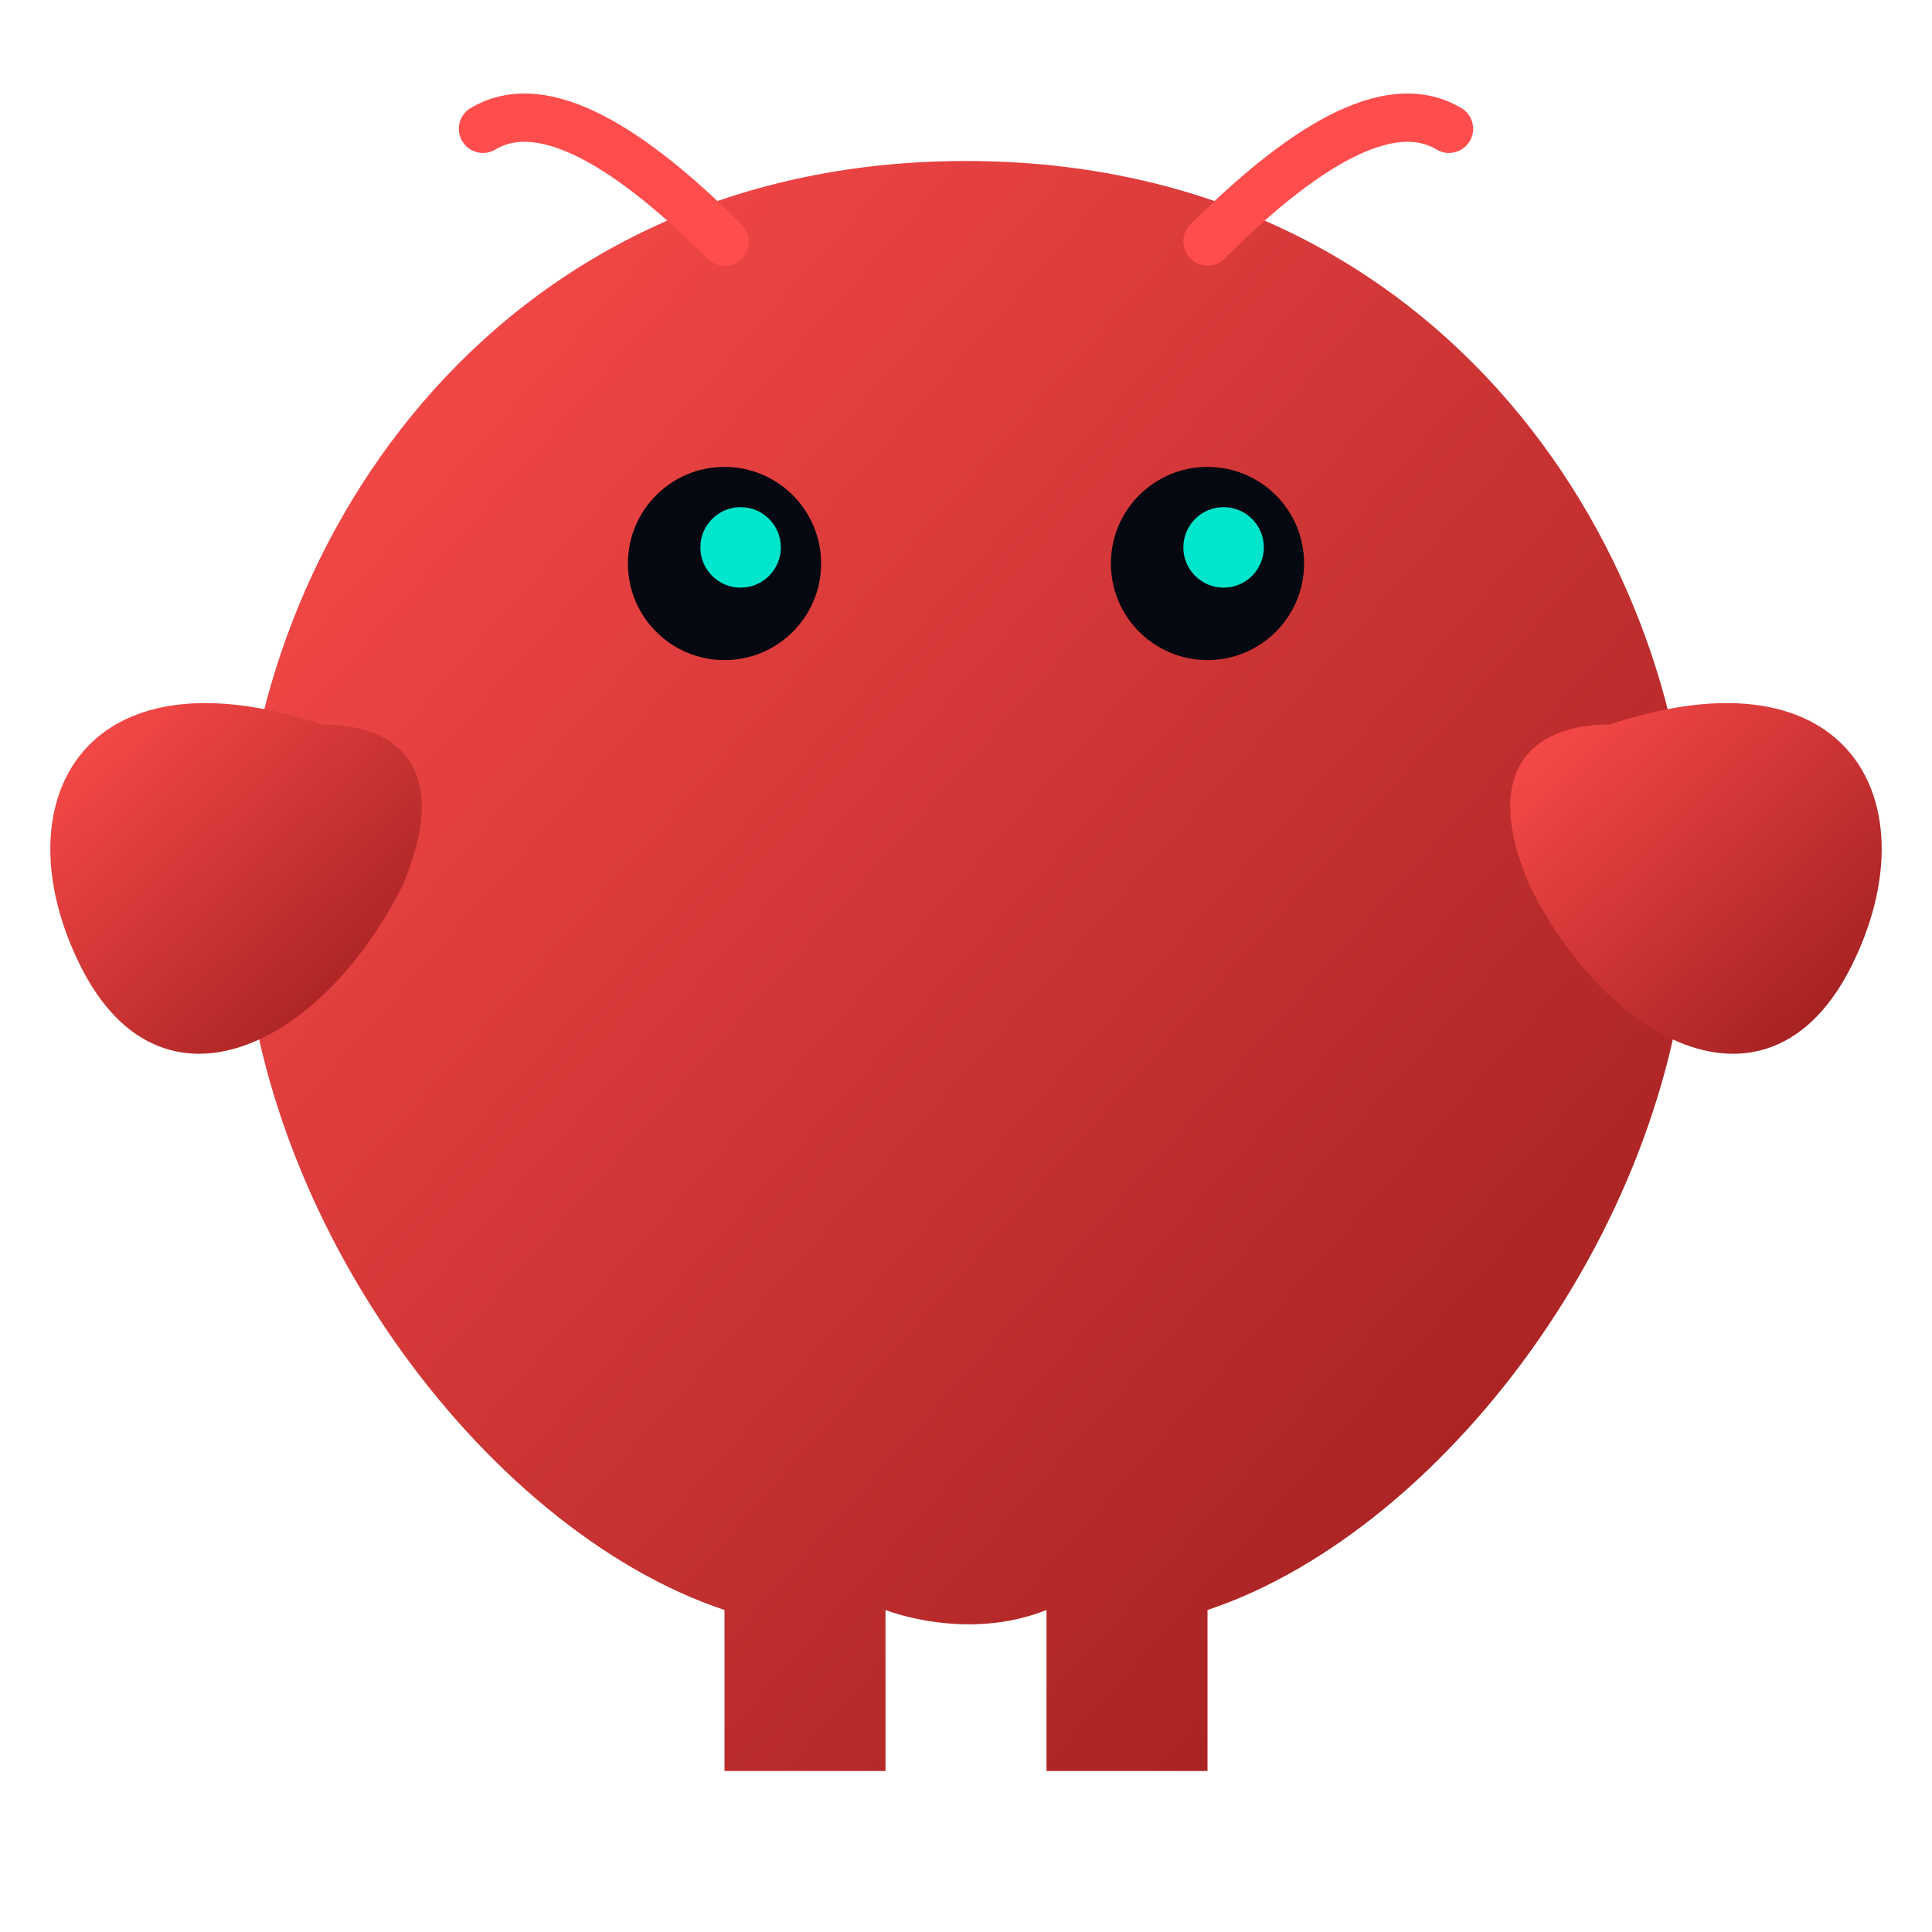
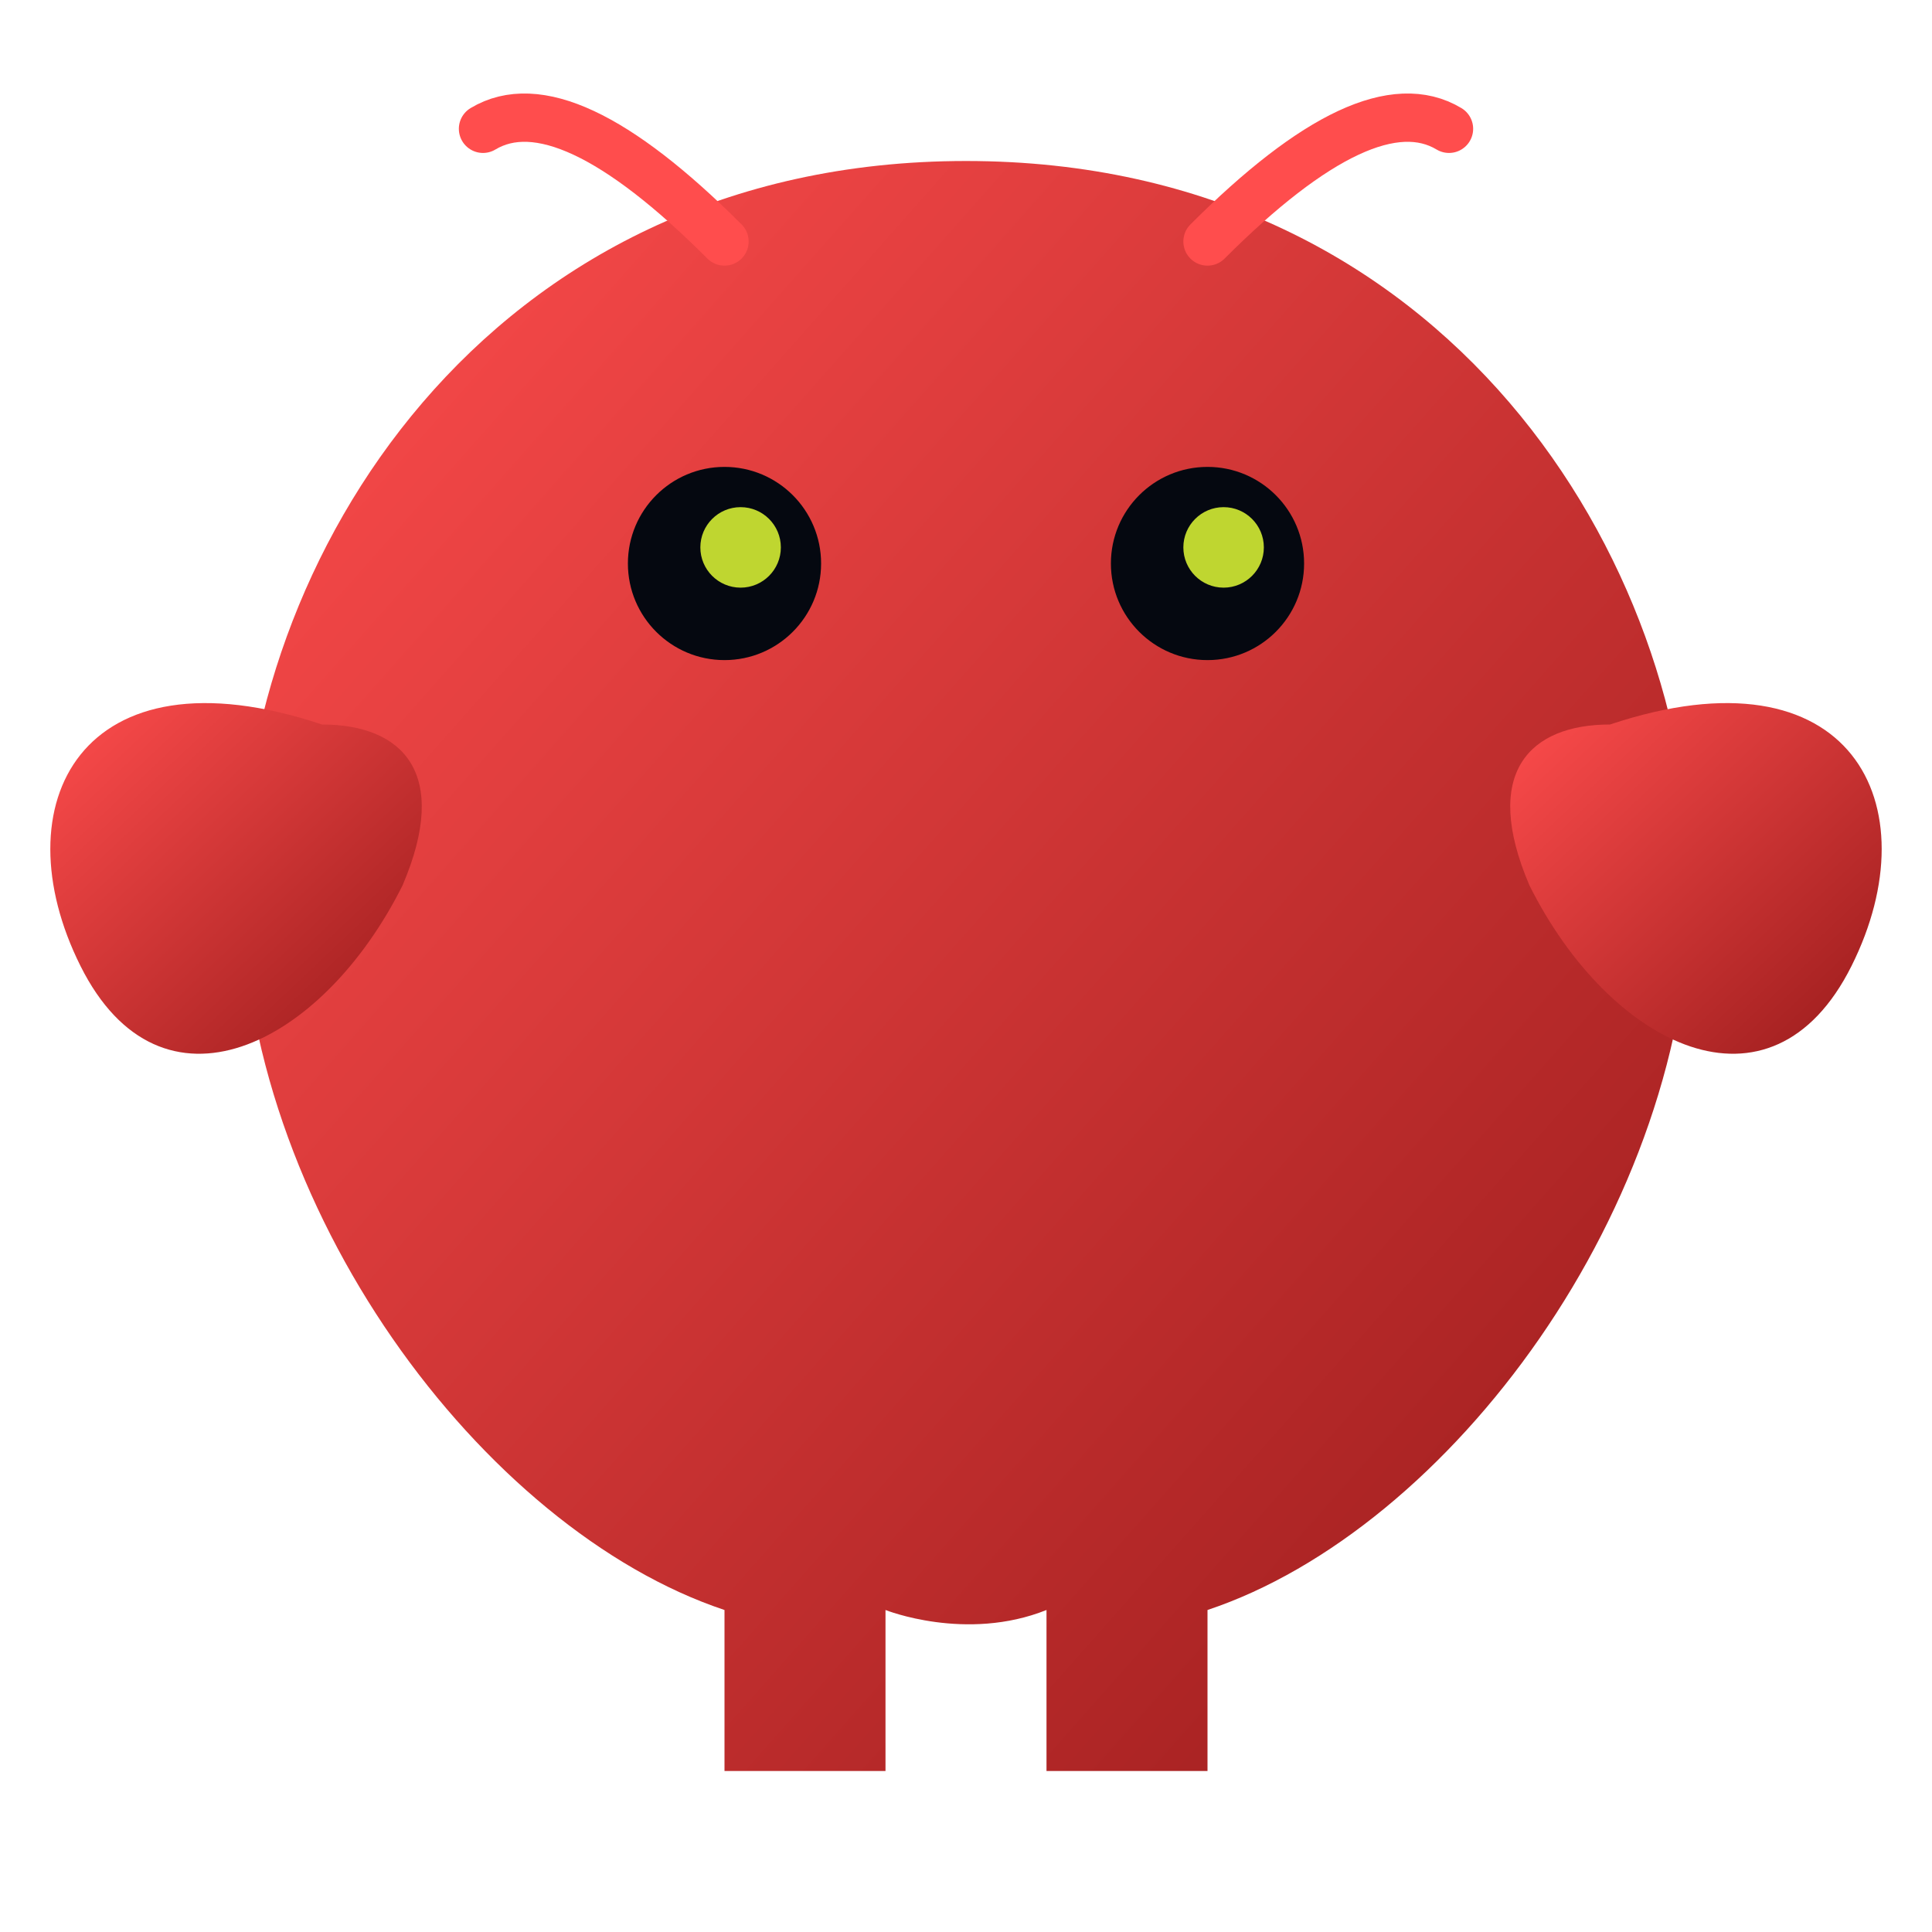
<svg xmlns="http://www.w3.org/2000/svg" viewBox="0 0 120 120" fill="none">
  <defs>
    <linearGradient id="lobster-gradient" x1="0%" y1="0%" x2="100%" y2="100%">
      <stop offset="0%" stop-color="#ff4d4d" />
      <stop offset="100%" stop-color="#991b1b" />
    </linearGradient>
  </defs>
  <path d="M60 10 C30 10 15 35 15 55 C15 75 30 95 45 100 L45 110 L55 110 L55 100 C55 100 60 102 65 100 L65 110 L75 110 L75 100 C90 95 105 75 105 55 C105 35 90 10 60 10Z" fill="url(#lobster-gradient)" />
  <path d="M20 45 C5 40 0 50 5 60 C10 70 20 65 25 55 C28 48 25 45 20 45Z" fill="url(#lobster-gradient)" />
  <path d="M100 45 C115 40 120 50 115 60 C110 70 100 65 95 55 C92 48 95 45 100 45Z" fill="url(#lobster-gradient)" />
  <path d="M45 15 Q35 5 30 8" stroke="#ff4d4d" stroke-width="3" stroke-linecap="round" />
  <path d="M75 15 Q85 5 90 8" stroke="#ff4d4d" stroke-width="3" stroke-linecap="round" />
  <circle cx="45" cy="35" r="6" fill="#050810" />
  <circle cx="75" cy="35" r="6" fill="#050810" />
-   <circle cx="46" cy="34" r="2.5" fill="#00e5cc" />
-   <circle cx="76" cy="34" r="2.5" fill="#00e5cc" />
+   <circle cx="46" cy="34" r="2.5" fill="#BFD630" />
+   <circle cx="76" cy="34" r="2.5" fill="#BFD630" />
</svg>
